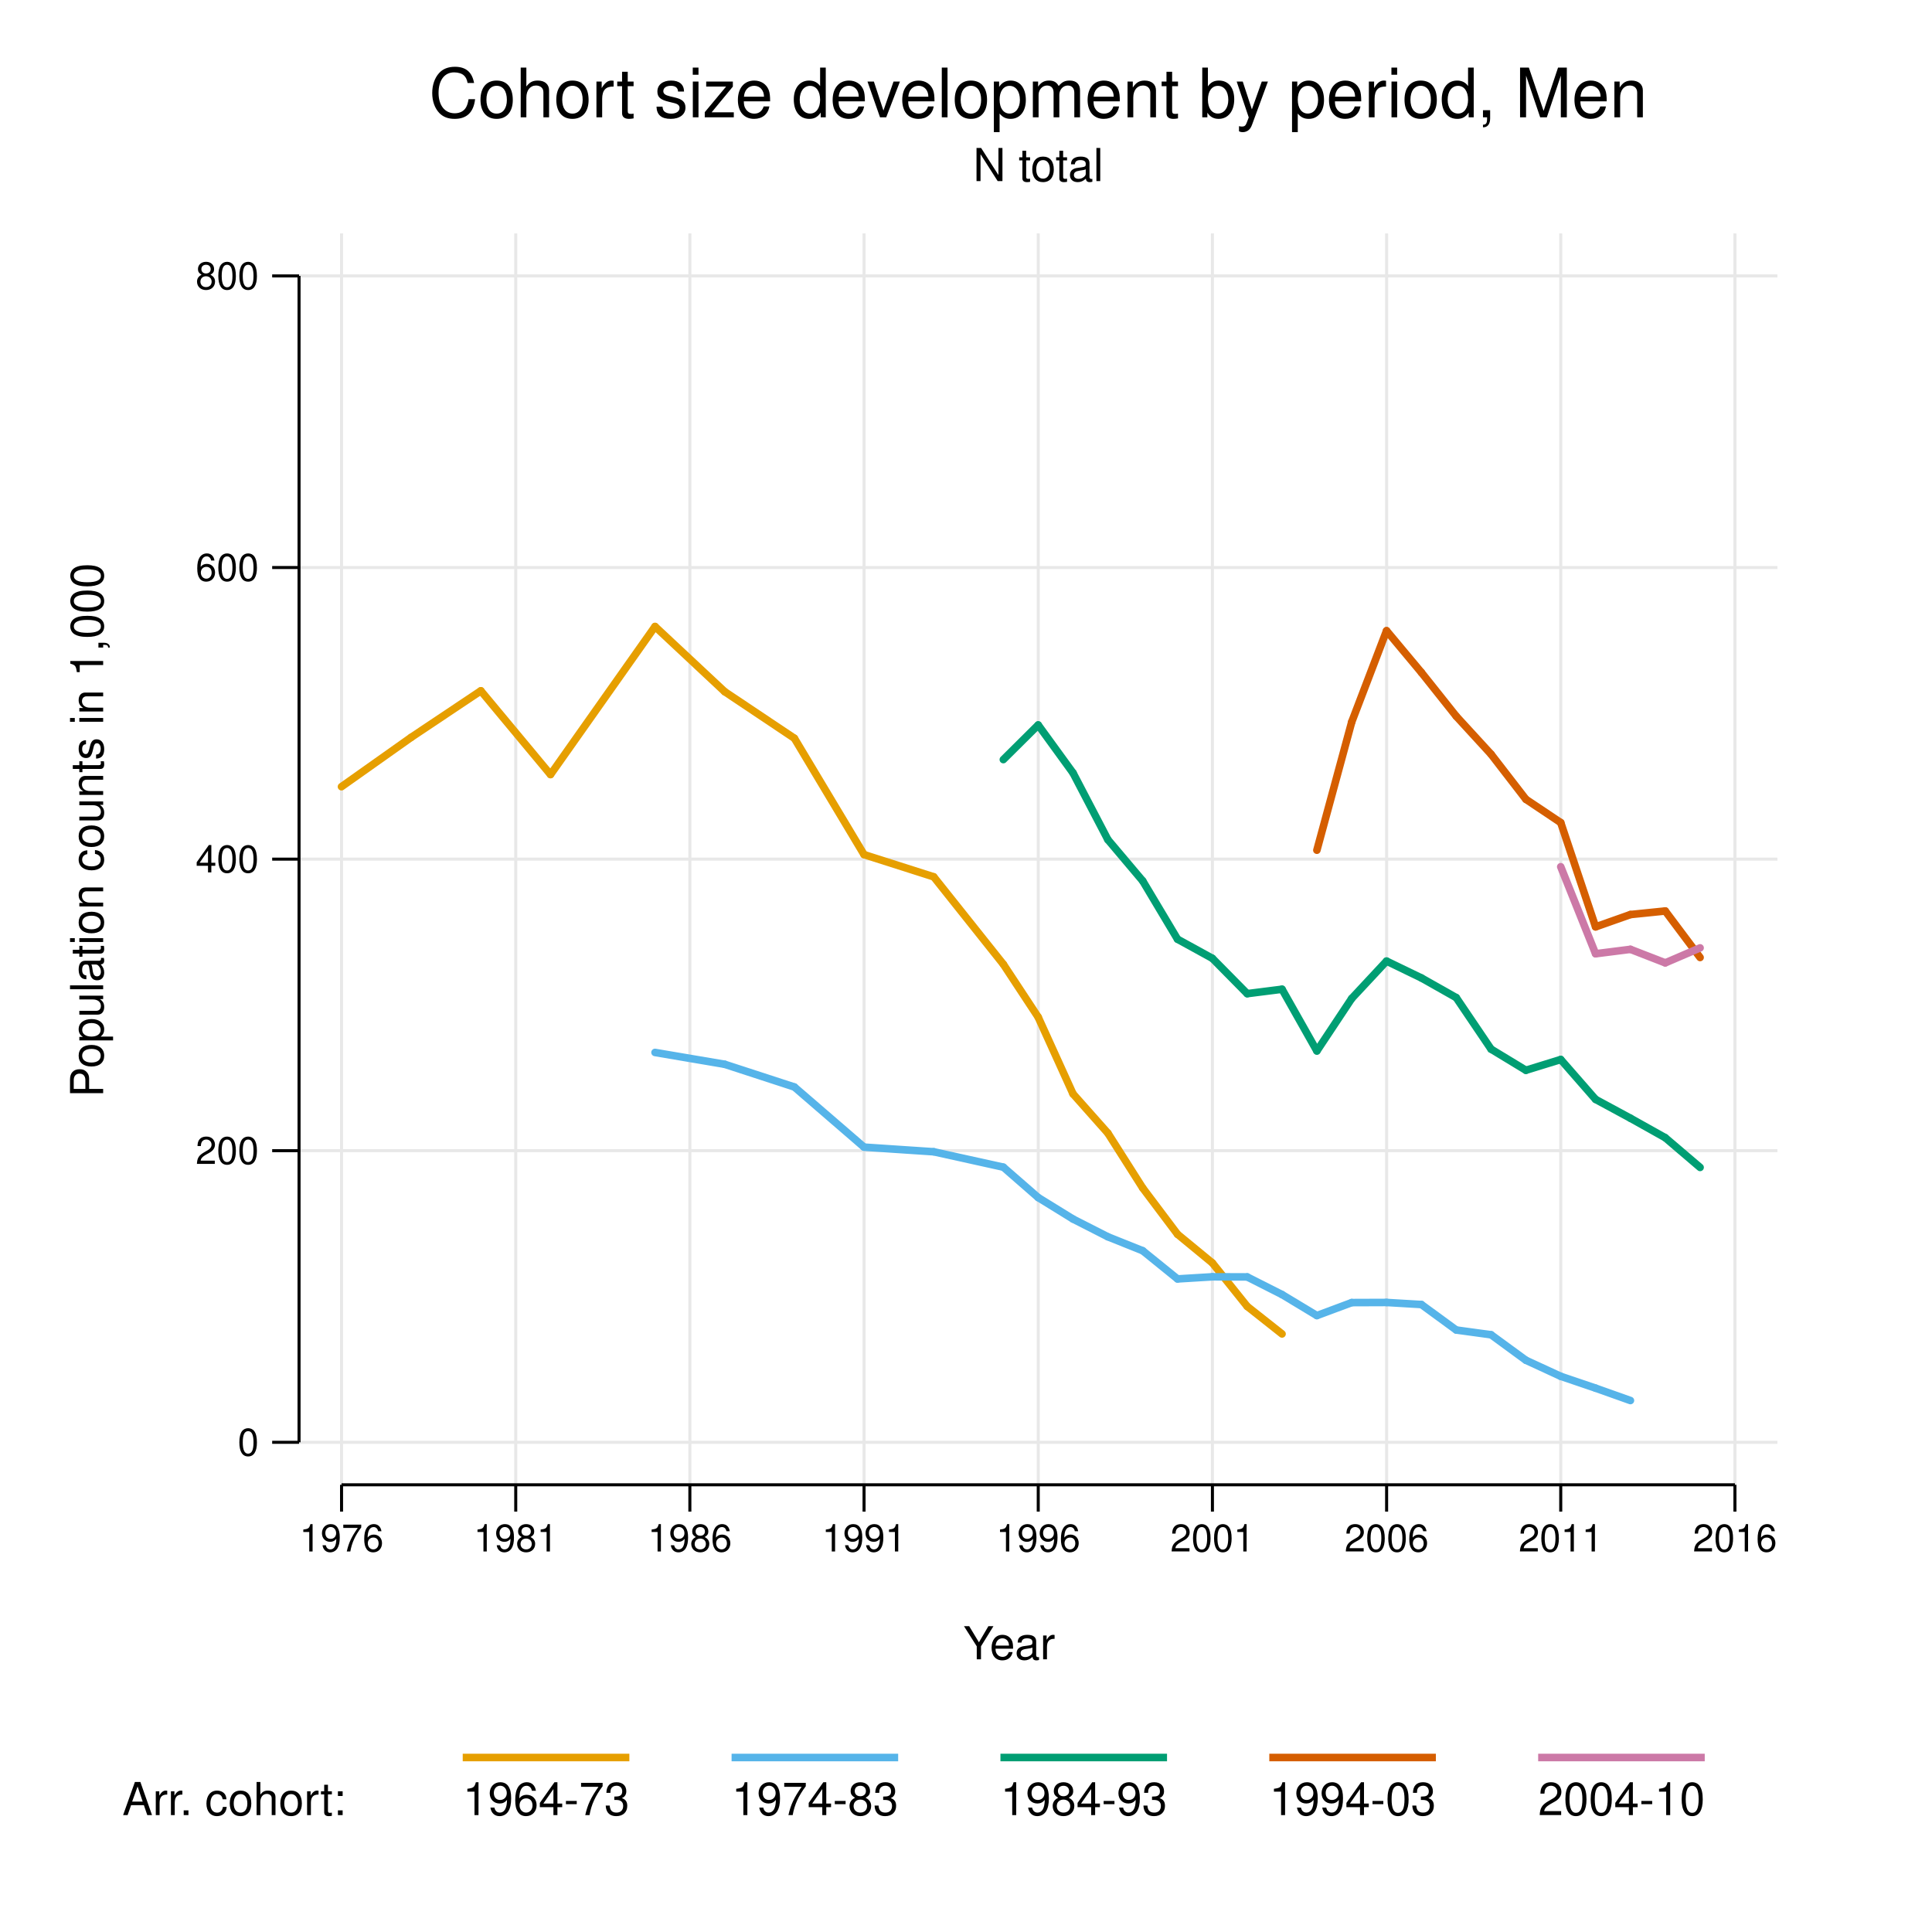
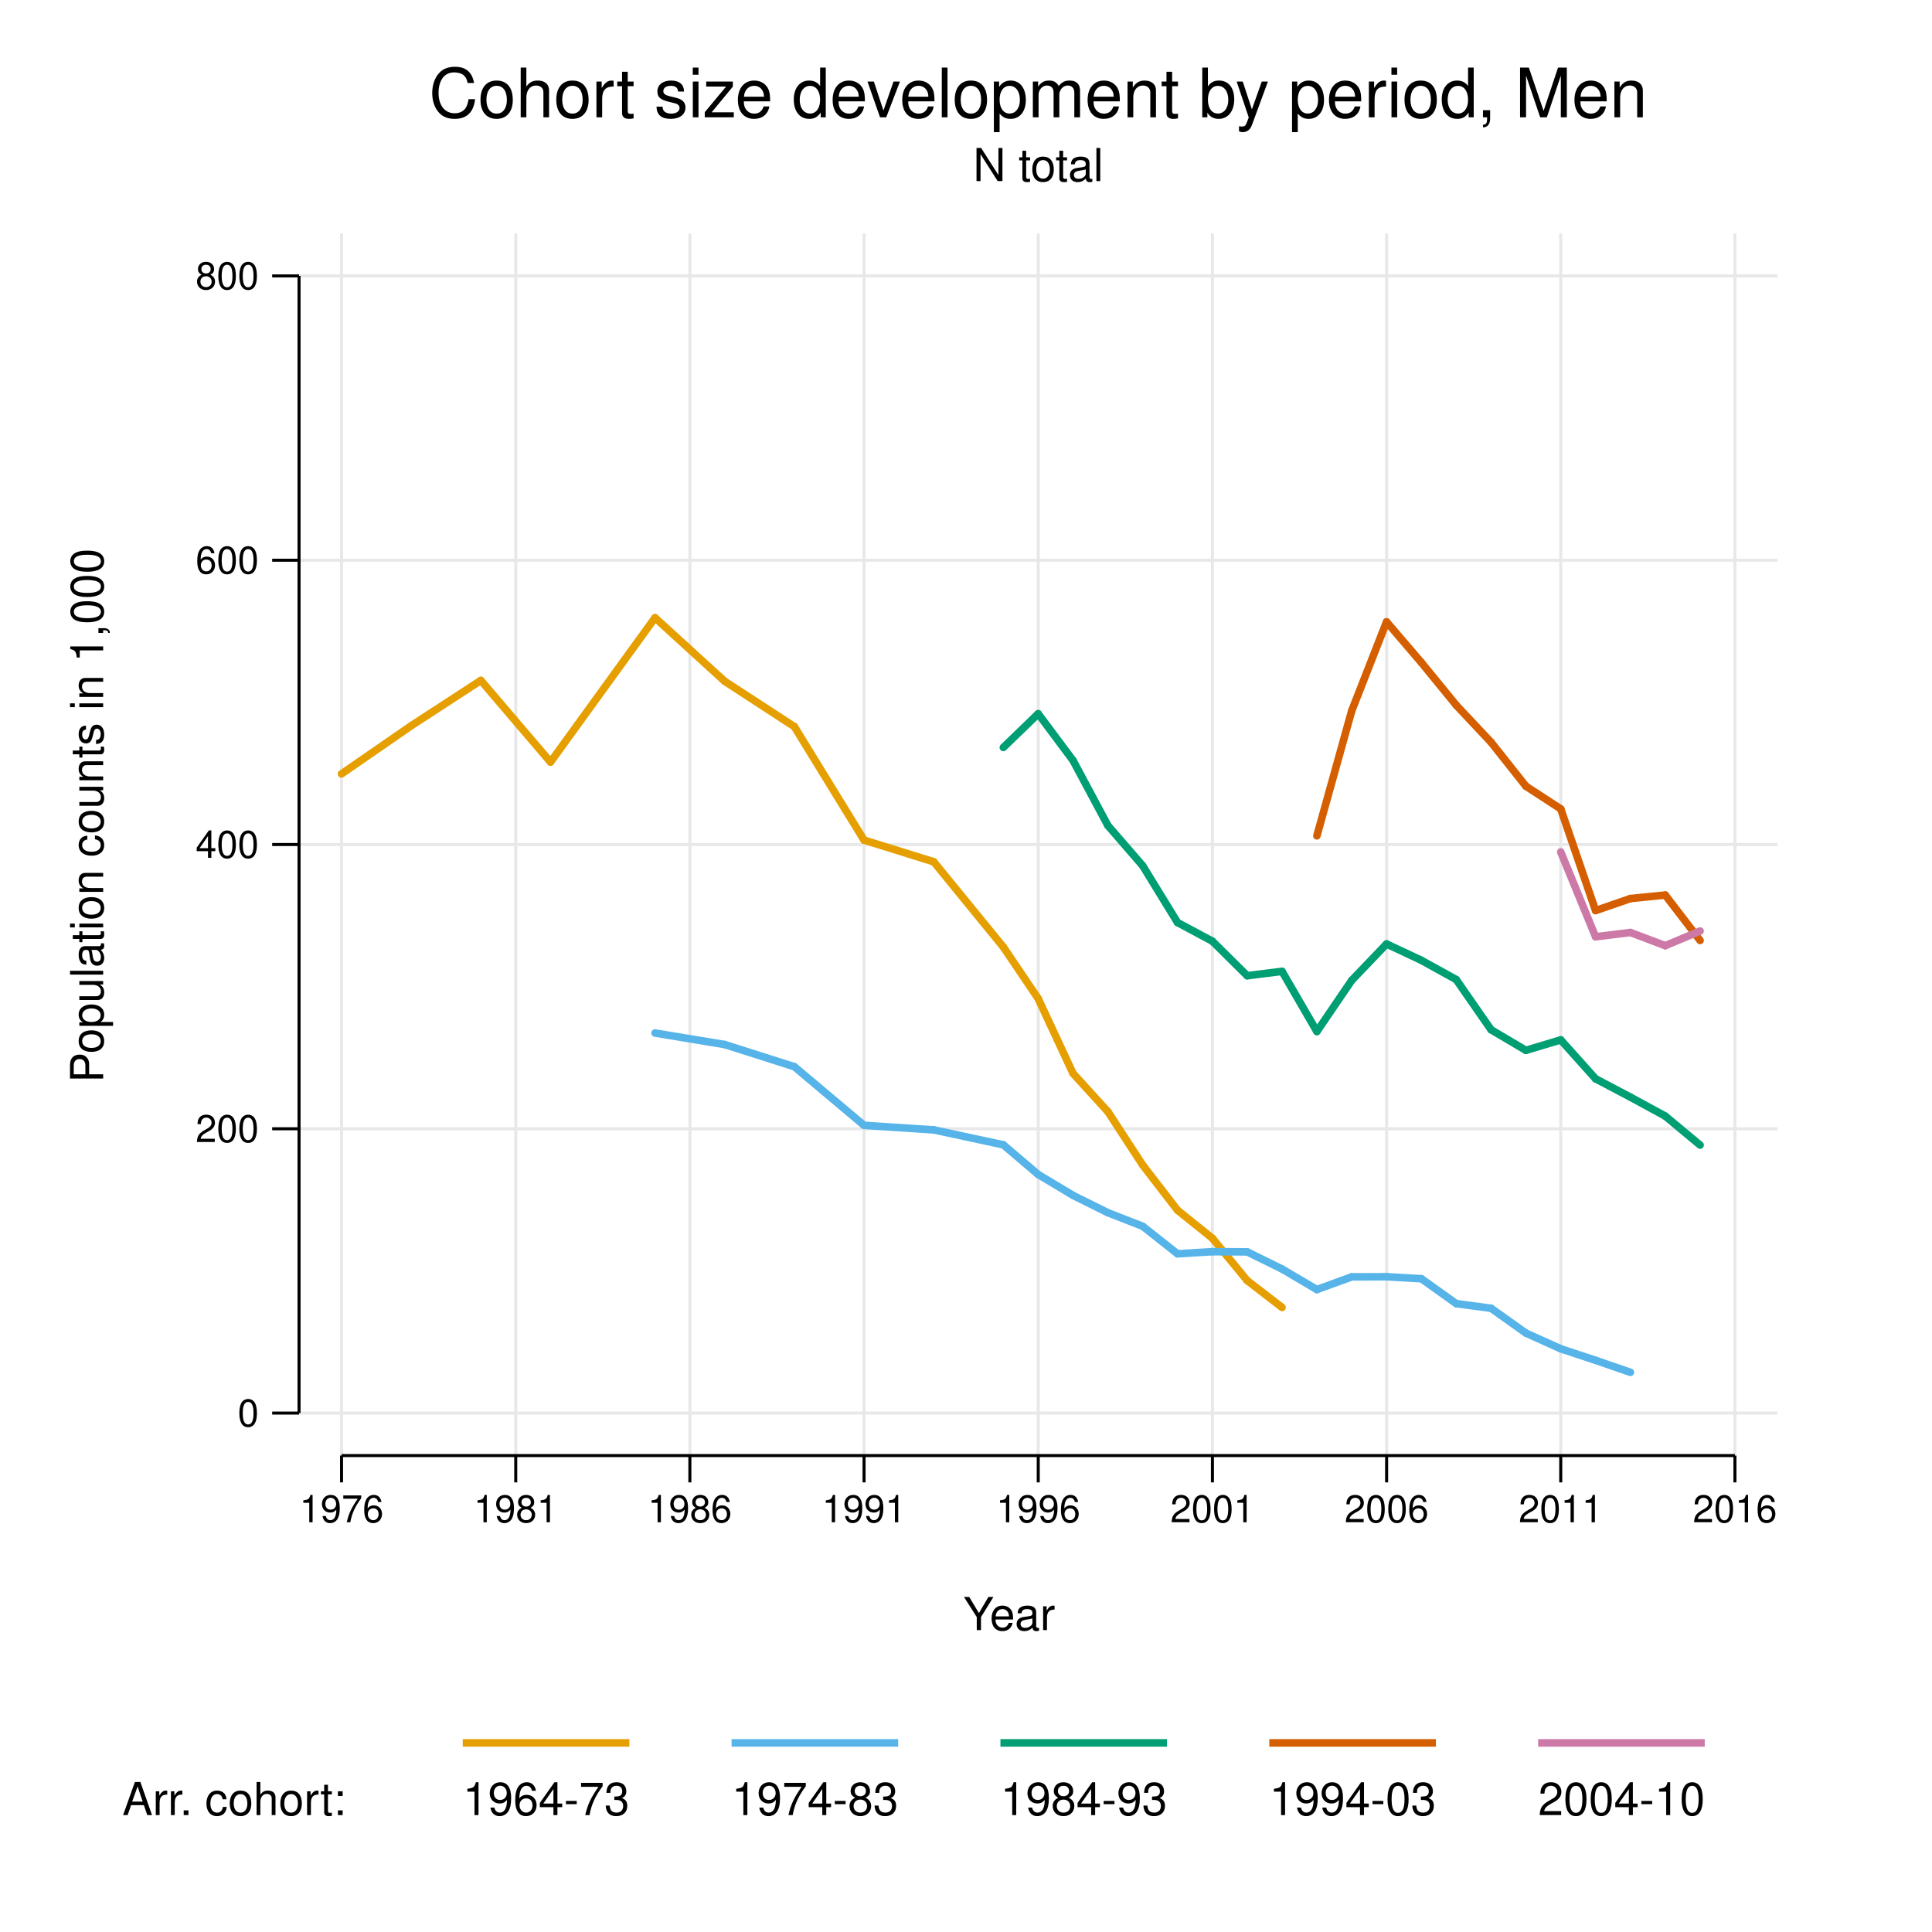
<svg xmlns="http://www.w3.org/2000/svg" version="1.1" width="3.54in" height="3.54in" viewBox="0 0 2551 2551">
  <rect x="0" y="0" width="2551" height="2551" style="fill:#FFFFFF;stroke:none" />
  <rect x="0.00" y="0.08" width="2551.00" height="2550.92" style="fill:#FFFFFF" />
  <rect x="2.55" y="2.63" width="2545.90" height="2545.82" style="fill:none;stroke:#FFFFFF;stroke-width:5.10" />
-   <line x1="394.86" y1="1904.40" x2="2346.91" y2="1904.40" style="stroke:#E8E8E8;stroke-width:4.00" />
-   <line x1="394.86" y1="1519.36" x2="2346.91" y2="1519.36" style="stroke:#E8E8E8;stroke-width:4.00" />
-   <line x1="394.86" y1="1134.40" x2="2346.91" y2="1134.40" style="stroke:#E8E8E8;stroke-width:4.00" />
-   <line x1="394.86" y1="749.36" x2="2346.91" y2="749.36" style="stroke:#E8E8E8;stroke-width:4.00" />
+   <line x1="394.86" y1="1865.82" x2="2346.91" y2="1865.82" style="stroke:#E8E8E8;stroke-width:4.00" />
+   <line x1="394.86" y1="1490.42" x2="2346.91" y2="1490.42" style="stroke:#E8E8E8;stroke-width:4.00" />
+   <line x1="394.86" y1="1115.11" x2="2346.91" y2="1115.11" style="stroke:#E8E8E8;stroke-width:4.00" />
+   <line x1="394.86" y1="739.71" x2="2346.91" y2="739.71" style="stroke:#E8E8E8;stroke-width:4.00" />
  <line x1="394.86" y1="364.31" x2="2346.91" y2="364.31" style="stroke:#E8E8E8;stroke-width:4.00" />
-   <line x1="450.98" y1="1960.52" x2="450.98" y2="308.19" style="stroke:#E8E8E8;stroke-width:4.00" />
-   <line x1="680.98" y1="1960.52" x2="680.98" y2="308.19" style="stroke:#E8E8E8;stroke-width:4.00" />
-   <line x1="910.89" y1="1960.52" x2="910.89" y2="308.19" style="stroke:#E8E8E8;stroke-width:4.00" />
-   <line x1="1140.89" y1="1960.52" x2="1140.89" y2="308.19" style="stroke:#E8E8E8;stroke-width:4.00" />
-   <line x1="1370.89" y1="1960.52" x2="1370.89" y2="308.19" style="stroke:#E8E8E8;stroke-width:4.00" />
-   <line x1="1600.88" y1="1960.52" x2="1600.88" y2="308.19" style="stroke:#E8E8E8;stroke-width:4.00" />
-   <line x1="1830.88" y1="1960.52" x2="1830.88" y2="308.19" style="stroke:#E8E8E8;stroke-width:4.00" />
-   <line x1="2060.79" y1="1960.52" x2="2060.79" y2="308.19" style="stroke:#E8E8E8;stroke-width:4.00" />
-   <line x1="2290.79" y1="1960.52" x2="2290.79" y2="308.19" style="stroke:#E8E8E8;stroke-width:4.00" />
-   <line x1="450.90" y1="1038.74" x2="542.90" y2="973.61" stroke-linecap="round" style="stroke:#E69F00;stroke-width:10.00" />
-   <line x1="542.90" y1="973.61" x2="634.90" y2="912.14" stroke-linecap="round" style="stroke:#E69F00;stroke-width:10.00" />
-   <line x1="634.90" y1="912.14" x2="726.90" y2="1022.71" stroke-linecap="round" style="stroke:#E69F00;stroke-width:10.00" />
-   <line x1="726.90" y1="1022.71" x2="864.90" y2="827.24" stroke-linecap="round" style="stroke:#E69F00;stroke-width:10.00" />
-   <line x1="864.90" y1="827.24" x2="956.89" y2="913.26" stroke-linecap="round" style="stroke:#E69F00;stroke-width:10.00" />
-   <line x1="956.89" y1="913.26" x2="1048.89" y2="974.80" stroke-linecap="round" style="stroke:#E69F00;stroke-width:10.00" />
-   <line x1="1048.89" y1="974.80" x2="1140.89" y2="1128.42" stroke-linecap="round" style="stroke:#E69F00;stroke-width:10.00" />
-   <line x1="1140.89" y1="1128.42" x2="1232.89" y2="1157.76" stroke-linecap="round" style="stroke:#E69F00;stroke-width:10.00" />
-   <line x1="1232.89" y1="1157.76" x2="1324.81" y2="1273.19" stroke-linecap="round" style="stroke:#E69F00;stroke-width:10.00" />
-   <line x1="1324.81" y1="1273.19" x2="1370.81" y2="1343.02" stroke-linecap="round" style="stroke:#E69F00;stroke-width:10.00" />
-   <line x1="1370.81" y1="1343.02" x2="1416.81" y2="1444.34" stroke-linecap="round" style="stroke:#E69F00;stroke-width:10.00" />
-   <line x1="1416.81" y1="1444.34" x2="1462.81" y2="1496.16" stroke-linecap="round" style="stroke:#E69F00;stroke-width:10.00" />
-   <line x1="1462.81" y1="1496.16" x2="1508.80" y2="1568.55" stroke-linecap="round" style="stroke:#E69F00;stroke-width:10.00" />
-   <line x1="1508.80" y1="1568.55" x2="1554.80" y2="1629.69" stroke-linecap="round" style="stroke:#E69F00;stroke-width:10.00" />
-   <line x1="1554.80" y1="1629.69" x2="1600.80" y2="1667.56" stroke-linecap="round" style="stroke:#E69F00;stroke-width:10.00" />
-   <line x1="1600.80" y1="1667.56" x2="1646.80" y2="1724.95" stroke-linecap="round" style="stroke:#E69F00;stroke-width:10.00" />
-   <line x1="1646.80" y1="1724.95" x2="1692.80" y2="1761.31" stroke-linecap="round" style="stroke:#E69F00;stroke-width:10.00" />
-   <line x1="864.90" y1="1389.66" x2="956.89" y2="1405.28" stroke-linecap="round" style="stroke:#56B4E9;stroke-width:10.00" />
-   <line x1="956.89" y1="1405.28" x2="1048.89" y2="1435.26" stroke-linecap="round" style="stroke:#56B4E9;stroke-width:10.00" />
-   <line x1="1048.89" y1="1435.26" x2="1140.89" y2="1514.66" stroke-linecap="round" style="stroke:#56B4E9;stroke-width:10.00" />
-   <line x1="1140.89" y1="1514.66" x2="1232.89" y2="1520.79" stroke-linecap="round" style="stroke:#56B4E9;stroke-width:10.00" />
-   <line x1="1232.89" y1="1520.79" x2="1324.81" y2="1541.12" stroke-linecap="round" style="stroke:#56B4E9;stroke-width:10.00" />
-   <line x1="1324.81" y1="1541.12" x2="1370.81" y2="1581.22" stroke-linecap="round" style="stroke:#56B4E9;stroke-width:10.00" />
-   <line x1="1370.81" y1="1581.22" x2="1416.81" y2="1609.60" stroke-linecap="round" style="stroke:#56B4E9;stroke-width:10.00" />
-   <line x1="1416.81" y1="1609.60" x2="1462.81" y2="1633.04" stroke-linecap="round" style="stroke:#56B4E9;stroke-width:10.00" />
-   <line x1="1462.81" y1="1633.04" x2="1508.80" y2="1651.45" stroke-linecap="round" style="stroke:#56B4E9;stroke-width:10.00" />
-   <line x1="1508.80" y1="1651.45" x2="1554.80" y2="1688.68" stroke-linecap="round" style="stroke:#56B4E9;stroke-width:10.00" />
-   <line x1="1554.80" y1="1688.68" x2="1600.80" y2="1685.89" stroke-linecap="round" style="stroke:#56B4E9;stroke-width:10.00" />
-   <line x1="1600.80" y1="1685.89" x2="1646.80" y2="1686.05" stroke-linecap="round" style="stroke:#56B4E9;stroke-width:10.00" />
-   <line x1="1646.80" y1="1686.05" x2="1692.80" y2="1709.33" stroke-linecap="round" style="stroke:#56B4E9;stroke-width:10.00" />
-   <line x1="1692.80" y1="1709.33" x2="1738.80" y2="1737.07" stroke-linecap="round" style="stroke:#56B4E9;stroke-width:10.00" />
-   <line x1="1738.80" y1="1737.07" x2="1784.80" y2="1719.93" stroke-linecap="round" style="stroke:#56B4E9;stroke-width:10.00" />
-   <line x1="1784.80" y1="1719.93" x2="1830.80" y2="1719.77" stroke-linecap="round" style="stroke:#56B4E9;stroke-width:10.00" />
-   <line x1="1830.80" y1="1719.77" x2="1876.80" y2="1722.48" stroke-linecap="round" style="stroke:#56B4E9;stroke-width:10.00" />
-   <line x1="1876.80" y1="1722.48" x2="1922.80" y2="1756.12" stroke-linecap="round" style="stroke:#56B4E9;stroke-width:10.00" />
-   <line x1="1922.80" y1="1756.12" x2="1968.80" y2="1762.42" stroke-linecap="round" style="stroke:#56B4E9;stroke-width:10.00" />
-   <line x1="1968.80" y1="1762.42" x2="2014.79" y2="1796.06" stroke-linecap="round" style="stroke:#56B4E9;stroke-width:10.00" />
-   <line x1="2014.79" y1="1796.06" x2="2060.79" y2="1817.27" stroke-linecap="round" style="stroke:#56B4E9;stroke-width:10.00" />
-   <line x1="2060.79" y1="1817.27" x2="2106.79" y2="1832.89" stroke-linecap="round" style="stroke:#56B4E9;stroke-width:10.00" />
-   <line x1="2106.79" y1="1832.89" x2="2152.79" y2="1849.24" stroke-linecap="round" style="stroke:#56B4E9;stroke-width:10.00" />
-   <line x1="1324.81" y1="1002.94" x2="1370.81" y2="957.26" stroke-linecap="round" style="stroke:#009E73;stroke-width:10.00" />
-   <line x1="1370.81" y1="957.26" x2="1416.81" y2="1020.56" stroke-linecap="round" style="stroke:#009E73;stroke-width:10.00" />
-   <line x1="1416.81" y1="1020.56" x2="1462.81" y2="1108.65" stroke-linecap="round" style="stroke:#009E73;stroke-width:10.00" />
-   <line x1="1462.81" y1="1108.65" x2="1508.80" y2="1163.10" stroke-linecap="round" style="stroke:#009E73;stroke-width:10.00" />
-   <line x1="1508.80" y1="1163.10" x2="1554.80" y2="1240.10" stroke-linecap="round" style="stroke:#009E73;stroke-width:10.00" />
-   <line x1="1554.80" y1="1240.10" x2="1600.80" y2="1265.38" stroke-linecap="round" style="stroke:#009E73;stroke-width:10.00" />
-   <line x1="1600.80" y1="1265.38" x2="1646.80" y2="1312.01" stroke-linecap="round" style="stroke:#009E73;stroke-width:10.00" />
-   <line x1="1646.80" y1="1312.01" x2="1692.80" y2="1306.19" stroke-linecap="round" style="stroke:#009E73;stroke-width:10.00" />
-   <line x1="1692.80" y1="1306.19" x2="1738.80" y2="1387.66" stroke-linecap="round" style="stroke:#009E73;stroke-width:10.00" />
-   <line x1="1738.80" y1="1387.66" x2="1784.80" y2="1318.39" stroke-linecap="round" style="stroke:#009E73;stroke-width:10.00" />
-   <line x1="1784.80" y1="1318.39" x2="1830.80" y2="1269.04" stroke-linecap="round" style="stroke:#009E73;stroke-width:10.00" />
-   <line x1="1830.80" y1="1269.04" x2="1876.80" y2="1291.28" stroke-linecap="round" style="stroke:#009E73;stroke-width:10.00" />
-   <line x1="1876.80" y1="1291.28" x2="1922.80" y2="1317.27" stroke-linecap="round" style="stroke:#009E73;stroke-width:10.00" />
-   <line x1="1922.80" y1="1317.27" x2="1968.80" y2="1385.27" stroke-linecap="round" style="stroke:#009E73;stroke-width:10.00" />
-   <line x1="1968.80" y1="1385.27" x2="2014.79" y2="1413.17" stroke-linecap="round" style="stroke:#009E73;stroke-width:10.00" />
-   <line x1="2014.79" y1="1413.17" x2="2060.79" y2="1398.98" stroke-linecap="round" style="stroke:#009E73;stroke-width:10.00" />
-   <line x1="2060.79" y1="1398.98" x2="2106.79" y2="1451.60" stroke-linecap="round" style="stroke:#009E73;stroke-width:10.00" />
-   <line x1="2106.79" y1="1451.60" x2="2152.79" y2="1476.47" stroke-linecap="round" style="stroke:#009E73;stroke-width:10.00" />
-   <line x1="2152.79" y1="1476.47" x2="2198.79" y2="1502.22" stroke-linecap="round" style="stroke:#009E73;stroke-width:10.00" />
-   <line x1="2198.79" y1="1502.22" x2="2244.79" y2="1541.44" stroke-linecap="round" style="stroke:#009E73;stroke-width:10.00" />
-   <line x1="1738.80" y1="1122.60" x2="1784.80" y2="953.28" stroke-linecap="round" style="stroke:#D55E00;stroke-width:10.00" />
-   <line x1="1784.80" y1="953.28" x2="1830.80" y2="832.82" stroke-linecap="round" style="stroke:#D55E00;stroke-width:10.00" />
-   <line x1="1830.80" y1="832.82" x2="1876.80" y2="887.91" stroke-linecap="round" style="stroke:#D55E00;stroke-width:10.00" />
-   <line x1="1876.80" y1="887.91" x2="1922.80" y2="945.70" stroke-linecap="round" style="stroke:#D55E00;stroke-width:10.00" />
-   <line x1="1922.80" y1="945.70" x2="1968.80" y2="995.85" stroke-linecap="round" style="stroke:#D55E00;stroke-width:10.00" />
-   <line x1="1968.80" y1="995.85" x2="2014.79" y2="1055.40" stroke-linecap="round" style="stroke:#D55E00;stroke-width:10.00" />
-   <line x1="2014.79" y1="1055.40" x2="2060.79" y2="1086.17" stroke-linecap="round" style="stroke:#D55E00;stroke-width:10.00" />
-   <line x1="2060.79" y1="1086.17" x2="2106.79" y2="1223.84" stroke-linecap="round" style="stroke:#D55E00;stroke-width:10.00" />
-   <line x1="2106.79" y1="1223.84" x2="2152.79" y2="1207.58" stroke-linecap="round" style="stroke:#D55E00;stroke-width:10.00" />
-   <line x1="2152.79" y1="1207.58" x2="2198.79" y2="1202.88" stroke-linecap="round" style="stroke:#D55E00;stroke-width:10.00" />
-   <line x1="2198.79" y1="1202.88" x2="2244.79" y2="1264.26" stroke-linecap="round" style="stroke:#D55E00;stroke-width:10.00" />
-   <line x1="2060.79" y1="1144.44" x2="2106.79" y2="1259.32" stroke-linecap="round" style="stroke:#CC79A7;stroke-width:10.00" />
-   <line x1="2106.79" y1="1259.32" x2="2152.79" y2="1253.50" stroke-linecap="round" style="stroke:#CC79A7;stroke-width:10.00" />
-   <line x1="2152.79" y1="1253.50" x2="2198.79" y2="1271.35" stroke-linecap="round" style="stroke:#CC79A7;stroke-width:10.00" />
-   <line x1="2198.79" y1="1271.35" x2="2244.79" y2="1251.58" stroke-linecap="round" style="stroke:#CC79A7;stroke-width:10.00" />
-   <line x1="394.86" y1="1904.40" x2="359.38" y2="1904.40" style="stroke:#000000;stroke-width:4.00" />
-   <text x="341.69" y="1921.92" style="font-family:'Helvetica';font-size:49.99px;fill:#000000" text-anchor="end">0</text>
-   <line x1="394.86" y1="1519.36" x2="359.38" y2="1519.36" style="stroke:#000000;stroke-width:4.00" />
-   <text x="341.69" y="1536.87" style="font-family:'Helvetica';font-size:49.99px;fill:#000000" text-anchor="end">200</text>
-   <line x1="394.86" y1="1134.40" x2="359.38" y2="1134.40" style="stroke:#000000;stroke-width:4.00" />
-   <text x="341.69" y="1151.91" style="font-family:'Helvetica';font-size:49.99px;fill:#000000" text-anchor="end">400</text>
-   <line x1="394.86" y1="749.36" x2="359.38" y2="749.36" style="stroke:#000000;stroke-width:4.00" />
-   <text x="341.69" y="766.87" style="font-family:'Helvetica';font-size:49.99px;fill:#000000" text-anchor="end">600</text>
+   <line x1="450.98" y1="1921.94" x2="450.98" y2="308.19" style="stroke:#E8E8E8;stroke-width:4.00" />
+   <line x1="680.98" y1="1921.94" x2="680.98" y2="308.19" style="stroke:#E8E8E8;stroke-width:4.00" />
+   <line x1="910.89" y1="1921.94" x2="910.89" y2="308.19" style="stroke:#E8E8E8;stroke-width:4.00" />
+   <line x1="1140.89" y1="1921.94" x2="1140.89" y2="308.19" style="stroke:#E8E8E8;stroke-width:4.00" />
+   <line x1="1370.89" y1="1921.94" x2="1370.89" y2="308.19" style="stroke:#E8E8E8;stroke-width:4.00" />
+   <line x1="1600.88" y1="1921.94" x2="1600.88" y2="308.19" style="stroke:#E8E8E8;stroke-width:4.00" />
+   <line x1="1830.88" y1="1921.94" x2="1830.88" y2="308.19" style="stroke:#E8E8E8;stroke-width:4.00" />
+   <line x1="2060.79" y1="1921.94" x2="2060.79" y2="308.19" style="stroke:#E8E8E8;stroke-width:4.00" />
+   <line x1="2290.79" y1="1921.94" x2="2290.79" y2="308.19" style="stroke:#E8E8E8;stroke-width:4.00" />
+   <line x1="450.90" y1="1021.83" x2="542.90" y2="958.30" stroke-linecap="round" style="stroke:#E69F00;stroke-width:10.00" />
+   <line x1="542.90" y1="958.30" x2="634.90" y2="898.43" stroke-linecap="round" style="stroke:#E69F00;stroke-width:10.00" />
+   <line x1="634.90" y1="898.43" x2="726.90" y2="1006.21" stroke-linecap="round" style="stroke:#E69F00;stroke-width:10.00" />
+   <line x1="726.90" y1="1006.21" x2="864.90" y2="815.68" stroke-linecap="round" style="stroke:#E69F00;stroke-width:10.00" />
+   <line x1="864.90" y1="815.68" x2="956.89" y2="899.55" stroke-linecap="round" style="stroke:#E69F00;stroke-width:10.00" />
+   <line x1="956.89" y1="899.55" x2="1048.89" y2="959.49" stroke-linecap="round" style="stroke:#E69F00;stroke-width:10.00" />
+   <line x1="1048.89" y1="959.49" x2="1140.89" y2="1109.29" stroke-linecap="round" style="stroke:#E69F00;stroke-width:10.00" />
+   <line x1="1140.89" y1="1109.29" x2="1232.89" y2="1137.91" stroke-linecap="round" style="stroke:#E69F00;stroke-width:10.00" />
+   <line x1="1232.89" y1="1137.91" x2="1324.81" y2="1250.47" stroke-linecap="round" style="stroke:#E69F00;stroke-width:10.00" />
+   <line x1="1324.81" y1="1250.47" x2="1370.81" y2="1318.55" stroke-linecap="round" style="stroke:#E69F00;stroke-width:10.00" />
+   <line x1="1370.81" y1="1318.55" x2="1416.81" y2="1417.32" stroke-linecap="round" style="stroke:#E69F00;stroke-width:10.00" />
+   <line x1="1416.81" y1="1417.32" x2="1462.81" y2="1467.78" stroke-linecap="round" style="stroke:#E69F00;stroke-width:10.00" />
+   <line x1="1462.81" y1="1467.78" x2="1508.80" y2="1538.33" stroke-linecap="round" style="stroke:#E69F00;stroke-width:10.00" />
+   <line x1="1508.80" y1="1538.33" x2="1554.80" y2="1597.96" stroke-linecap="round" style="stroke:#E69F00;stroke-width:10.00" />
+   <line x1="1554.80" y1="1597.96" x2="1600.80" y2="1634.95" stroke-linecap="round" style="stroke:#E69F00;stroke-width:10.00" />
+   <line x1="1600.80" y1="1634.95" x2="1646.80" y2="1690.83" stroke-linecap="round" style="stroke:#E69F00;stroke-width:10.00" />
+   <line x1="1646.80" y1="1690.83" x2="1692.80" y2="1726.31" stroke-linecap="round" style="stroke:#E69F00;stroke-width:10.00" />
+   <line x1="864.90" y1="1363.99" x2="956.89" y2="1379.21" stroke-linecap="round" style="stroke:#56B4E9;stroke-width:10.00" />
+   <line x1="956.89" y1="1379.21" x2="1048.89" y2="1408.47" stroke-linecap="round" style="stroke:#56B4E9;stroke-width:10.00" />
+   <line x1="1048.89" y1="1408.47" x2="1140.89" y2="1485.88" stroke-linecap="round" style="stroke:#56B4E9;stroke-width:10.00" />
+   <line x1="1140.89" y1="1485.88" x2="1232.89" y2="1491.86" stroke-linecap="round" style="stroke:#56B4E9;stroke-width:10.00" />
+   <line x1="1232.89" y1="1491.86" x2="1324.81" y2="1511.63" stroke-linecap="round" style="stroke:#56B4E9;stroke-width:10.00" />
+   <line x1="1324.81" y1="1511.63" x2="1370.81" y2="1550.77" stroke-linecap="round" style="stroke:#56B4E9;stroke-width:10.00" />
+   <line x1="1370.81" y1="1550.77" x2="1416.81" y2="1578.35" stroke-linecap="round" style="stroke:#56B4E9;stroke-width:10.00" />
+   <line x1="1416.81" y1="1578.35" x2="1462.81" y2="1601.23" stroke-linecap="round" style="stroke:#56B4E9;stroke-width:10.00" />
+   <line x1="1462.81" y1="1601.23" x2="1508.80" y2="1619.17" stroke-linecap="round" style="stroke:#56B4E9;stroke-width:10.00" />
+   <line x1="1508.80" y1="1619.17" x2="1554.80" y2="1655.52" stroke-linecap="round" style="stroke:#56B4E9;stroke-width:10.00" />
+   <line x1="1554.80" y1="1655.52" x2="1600.80" y2="1652.73" stroke-linecap="round" style="stroke:#56B4E9;stroke-width:10.00" />
+   <line x1="1600.80" y1="1652.73" x2="1646.80" y2="1652.97" stroke-linecap="round" style="stroke:#56B4E9;stroke-width:10.00" />
+   <line x1="1646.80" y1="1652.97" x2="1692.80" y2="1675.61" stroke-linecap="round" style="stroke:#56B4E9;stroke-width:10.00" />
+   <line x1="1692.80" y1="1675.61" x2="1738.80" y2="1702.71" stroke-linecap="round" style="stroke:#56B4E9;stroke-width:10.00" />
+   <line x1="1738.80" y1="1702.71" x2="1784.80" y2="1685.97" stroke-linecap="round" style="stroke:#56B4E9;stroke-width:10.00" />
+   <line x1="1784.80" y1="1685.97" x2="1830.80" y2="1685.81" stroke-linecap="round" style="stroke:#56B4E9;stroke-width:10.00" />
+   <line x1="1830.80" y1="1685.81" x2="1876.80" y2="1688.44" stroke-linecap="round" style="stroke:#56B4E9;stroke-width:10.00" />
+   <line x1="1876.80" y1="1688.44" x2="1922.80" y2="1721.29" stroke-linecap="round" style="stroke:#56B4E9;stroke-width:10.00" />
+   <line x1="1922.80" y1="1721.29" x2="1968.80" y2="1727.43" stroke-linecap="round" style="stroke:#56B4E9;stroke-width:10.00" />
+   <line x1="1968.80" y1="1727.43" x2="2014.79" y2="1760.19" stroke-linecap="round" style="stroke:#56B4E9;stroke-width:10.00" />
+   <line x1="2014.79" y1="1760.19" x2="2060.79" y2="1780.92" stroke-linecap="round" style="stroke:#56B4E9;stroke-width:10.00" />
+   <line x1="2060.79" y1="1780.92" x2="2106.79" y2="1796.14" stroke-linecap="round" style="stroke:#56B4E9;stroke-width:10.00" />
+   <line x1="2106.79" y1="1796.14" x2="2152.79" y2="1812.01" stroke-linecap="round" style="stroke:#56B4E9;stroke-width:10.00" />
+   <line x1="1324.81" y1="986.92" x2="1370.81" y2="942.44" stroke-linecap="round" style="stroke:#009E73;stroke-width:10.00" />
+   <line x1="1370.81" y1="942.44" x2="1416.81" y2="1004.06" stroke-linecap="round" style="stroke:#009E73;stroke-width:10.00" />
+   <line x1="1416.81" y1="1004.06" x2="1462.81" y2="1089.99" stroke-linecap="round" style="stroke:#009E73;stroke-width:10.00" />
+   <line x1="1462.81" y1="1089.99" x2="1508.80" y2="1143.09" stroke-linecap="round" style="stroke:#009E73;stroke-width:10.00" />
+   <line x1="1508.80" y1="1143.09" x2="1554.80" y2="1218.10" stroke-linecap="round" style="stroke:#009E73;stroke-width:10.00" />
+   <line x1="1554.80" y1="1218.10" x2="1600.80" y2="1242.74" stroke-linecap="round" style="stroke:#009E73;stroke-width:10.00" />
+   <line x1="1600.80" y1="1242.74" x2="1646.80" y2="1288.33" stroke-linecap="round" style="stroke:#009E73;stroke-width:10.00" />
+   <line x1="1646.80" y1="1288.33" x2="1692.80" y2="1282.59" stroke-linecap="round" style="stroke:#009E73;stroke-width:10.00" />
+   <line x1="1692.80" y1="1282.59" x2="1738.80" y2="1361.99" stroke-linecap="round" style="stroke:#009E73;stroke-width:10.00" />
+   <line x1="1738.80" y1="1361.99" x2="1784.80" y2="1294.47" stroke-linecap="round" style="stroke:#009E73;stroke-width:10.00" />
+   <line x1="1784.80" y1="1294.47" x2="1830.80" y2="1246.40" stroke-linecap="round" style="stroke:#009E73;stroke-width:10.00" />
+   <line x1="1830.80" y1="1246.40" x2="1876.80" y2="1268.01" stroke-linecap="round" style="stroke:#009E73;stroke-width:10.00" />
+   <line x1="1876.80" y1="1268.01" x2="1922.80" y2="1293.44" stroke-linecap="round" style="stroke:#009E73;stroke-width:10.00" />
+   <line x1="1922.80" y1="1293.44" x2="1968.80" y2="1359.68" stroke-linecap="round" style="stroke:#009E73;stroke-width:10.00" />
+   <line x1="1968.80" y1="1359.68" x2="2014.79" y2="1386.87" stroke-linecap="round" style="stroke:#009E73;stroke-width:10.00" />
+   <line x1="2014.79" y1="1386.87" x2="2060.79" y2="1373.08" stroke-linecap="round" style="stroke:#009E73;stroke-width:10.00" />
+   <line x1="2060.79" y1="1373.08" x2="2106.79" y2="1424.41" stroke-linecap="round" style="stroke:#009E73;stroke-width:10.00" />
+   <line x1="2106.79" y1="1424.41" x2="2152.79" y2="1448.65" stroke-linecap="round" style="stroke:#009E73;stroke-width:10.00" />
+   <line x1="2152.79" y1="1448.65" x2="2198.79" y2="1473.68" stroke-linecap="round" style="stroke:#009E73;stroke-width:10.00" />
+   <line x1="2198.79" y1="1473.68" x2="2244.79" y2="1511.95" stroke-linecap="round" style="stroke:#009E73;stroke-width:10.00" />
+   <line x1="1738.80" y1="1103.63" x2="1784.80" y2="938.53" stroke-linecap="round" style="stroke:#D55E00;stroke-width:10.00" />
+   <line x1="1784.80" y1="938.53" x2="1830.80" y2="821.10" stroke-linecap="round" style="stroke:#D55E00;stroke-width:10.00" />
+   <line x1="1830.80" y1="821.10" x2="1876.80" y2="874.83" stroke-linecap="round" style="stroke:#D55E00;stroke-width:10.00" />
+   <line x1="1876.80" y1="874.83" x2="1922.80" y2="931.12" stroke-linecap="round" style="stroke:#D55E00;stroke-width:10.00" />
+   <line x1="1922.80" y1="931.12" x2="1968.80" y2="980.06" stroke-linecap="round" style="stroke:#D55E00;stroke-width:10.00" />
+   <line x1="1968.80" y1="980.06" x2="2014.79" y2="1038.10" stroke-linecap="round" style="stroke:#D55E00;stroke-width:10.00" />
+   <line x1="2014.79" y1="1038.10" x2="2060.79" y2="1068.07" stroke-linecap="round" style="stroke:#D55E00;stroke-width:10.00" />
+   <line x1="2060.79" y1="1068.07" x2="2106.79" y2="1202.32" stroke-linecap="round" style="stroke:#D55E00;stroke-width:10.00" />
+   <line x1="2106.79" y1="1202.32" x2="2152.79" y2="1186.45" stroke-linecap="round" style="stroke:#D55E00;stroke-width:10.00" />
+   <line x1="2152.79" y1="1186.45" x2="2198.79" y2="1181.83" stroke-linecap="round" style="stroke:#D55E00;stroke-width:10.00" />
+   <line x1="2198.79" y1="1181.83" x2="2244.79" y2="1241.78" stroke-linecap="round" style="stroke:#D55E00;stroke-width:10.00" />
+   <line x1="2060.79" y1="1124.91" x2="2106.79" y2="1236.92" stroke-linecap="round" style="stroke:#CC79A7;stroke-width:10.00" />
+   <line x1="2106.79" y1="1236.92" x2="2152.79" y2="1231.26" stroke-linecap="round" style="stroke:#CC79A7;stroke-width:10.00" />
+   <line x1="2152.79" y1="1231.26" x2="2198.79" y2="1248.63" stroke-linecap="round" style="stroke:#CC79A7;stroke-width:10.00" />
+   <line x1="2198.79" y1="1248.63" x2="2244.79" y2="1229.34" stroke-linecap="round" style="stroke:#CC79A7;stroke-width:10.00" />
+   <line x1="394.86" y1="1865.82" x2="359.38" y2="1865.82" style="stroke:#000000;stroke-width:4.00" />
+   <text x="341.69" y="1883.33" style="font-family:'Helvetica';font-size:49.99px;fill:#000000" text-anchor="end">0</text>
+   <line x1="394.86" y1="1490.42" x2="359.38" y2="1490.42" style="stroke:#000000;stroke-width:4.00" />
+   <text x="341.69" y="1507.94" style="font-family:'Helvetica';font-size:49.99px;fill:#000000" text-anchor="end">200</text>
+   <line x1="394.86" y1="1115.11" x2="359.38" y2="1115.11" style="stroke:#000000;stroke-width:4.00" />
+   <text x="341.69" y="1132.62" style="font-family:'Helvetica';font-size:49.99px;fill:#000000" text-anchor="end">400</text>
+   <line x1="394.86" y1="739.71" x2="359.38" y2="739.71" style="stroke:#000000;stroke-width:4.00" />
+   <text x="341.69" y="757.22" style="font-family:'Helvetica';font-size:49.99px;fill:#000000" text-anchor="end">600</text>
  <line x1="394.86" y1="364.31" x2="359.38" y2="364.31" style="stroke:#000000;stroke-width:4.00" />
  <text x="341.69" y="381.83" style="font-family:'Helvetica';font-size:49.99px;fill:#000000" text-anchor="end">800</text>
-   <line x1="394.86" y1="1904.40" x2="394.86" y2="364.31" style="stroke:#000000;stroke-width:4.00" />
-   <text x="136.21" y="1096.13" style="font-family:'Helvetica';font-size:60.03px;fill:#000000" transform="rotate(-90 136.21,1096.13)" text-anchor="middle">Population counts in 1,000</text>
-   <line x1="450.98" y1="1960.52" x2="450.98" y2="1995.92" style="stroke:#000000;stroke-width:4.00" />
-   <text x="450.98" y="2048.56" style="font-family:'Helvetica';font-size:49.99px;fill:#000000" text-anchor="middle">1976</text>
-   <line x1="680.98" y1="1960.52" x2="680.98" y2="1995.92" style="stroke:#000000;stroke-width:4.00" />
-   <text x="680.98" y="2048.56" style="font-family:'Helvetica';font-size:49.99px;fill:#000000" text-anchor="middle">1981</text>
-   <line x1="910.89" y1="1960.52" x2="910.89" y2="1995.92" style="stroke:#000000;stroke-width:4.00" />
-   <text x="910.89" y="2048.56" style="font-family:'Helvetica';font-size:49.99px;fill:#000000" text-anchor="middle">1986</text>
-   <line x1="1140.89" y1="1960.52" x2="1140.89" y2="1995.92" style="stroke:#000000;stroke-width:4.00" />
-   <text x="1140.89" y="2048.56" style="font-family:'Helvetica';font-size:49.99px;fill:#000000" text-anchor="middle">1991</text>
-   <line x1="1370.89" y1="1960.52" x2="1370.89" y2="1995.92" style="stroke:#000000;stroke-width:4.00" />
-   <text x="1370.89" y="2048.56" style="font-family:'Helvetica';font-size:49.99px;fill:#000000" text-anchor="middle">1996</text>
-   <line x1="1600.88" y1="1960.52" x2="1600.88" y2="1995.92" style="stroke:#000000;stroke-width:4.00" />
-   <text x="1600.88" y="2048.56" style="font-family:'Helvetica';font-size:49.99px;fill:#000000" text-anchor="middle">2001</text>
-   <line x1="1830.88" y1="1960.52" x2="1830.88" y2="1995.92" style="stroke:#000000;stroke-width:4.00" />
-   <text x="1830.88" y="2048.56" style="font-family:'Helvetica';font-size:49.99px;fill:#000000" text-anchor="middle">2006</text>
-   <line x1="2060.79" y1="1960.52" x2="2060.79" y2="1995.92" style="stroke:#000000;stroke-width:4.00" />
-   <text x="2060.79" y="2048.56" style="font-family:'Helvetica';font-size:49.99px;fill:#000000" text-anchor="middle">2011</text>
-   <line x1="2290.79" y1="1960.52" x2="2290.79" y2="1995.92" style="stroke:#000000;stroke-width:4.00" />
-   <text x="2290.79" y="2048.56" style="font-family:'Helvetica';font-size:49.99px;fill:#000000" text-anchor="middle">2016</text>
-   <line x1="450.98" y1="1960.52" x2="2290.79" y2="1960.52" style="stroke:#000000;stroke-width:4.00" />
-   <text x="1332.62" y="2190.96" style="font-family:'Helvetica';font-size:60.03px;fill:#000000" text-anchor="middle">Year</text>
+   <line x1="394.86" y1="1865.82" x2="394.86" y2="364.31" style="stroke:#000000;stroke-width:4.00" />
+   <text x="136.21" y="1076.84" style="font-family:'Helvetica';font-size:60.03px;fill:#000000" transform="rotate(-90 136.21,1076.84)" text-anchor="middle">Population counts in 1,000</text>
+   <line x1="450.98" y1="1921.94" x2="450.98" y2="1957.33" style="stroke:#000000;stroke-width:4.00" />
+   <text x="450.98" y="2009.98" style="font-family:'Helvetica';font-size:49.99px;fill:#000000" text-anchor="middle">1976</text>
+   <line x1="680.98" y1="1921.94" x2="680.98" y2="1957.33" style="stroke:#000000;stroke-width:4.00" />
+   <text x="680.98" y="2009.98" style="font-family:'Helvetica';font-size:49.99px;fill:#000000" text-anchor="middle">1981</text>
+   <line x1="910.89" y1="1921.94" x2="910.89" y2="1957.33" style="stroke:#000000;stroke-width:4.00" />
+   <text x="910.89" y="2009.98" style="font-family:'Helvetica';font-size:49.99px;fill:#000000" text-anchor="middle">1986</text>
+   <line x1="1140.89" y1="1921.94" x2="1140.89" y2="1957.33" style="stroke:#000000;stroke-width:4.00" />
+   <text x="1140.89" y="2009.98" style="font-family:'Helvetica';font-size:49.99px;fill:#000000" text-anchor="middle">1991</text>
+   <line x1="1370.89" y1="1921.94" x2="1370.89" y2="1957.33" style="stroke:#000000;stroke-width:4.00" />
+   <text x="1370.89" y="2009.98" style="font-family:'Helvetica';font-size:49.99px;fill:#000000" text-anchor="middle">1996</text>
+   <line x1="1600.88" y1="1921.94" x2="1600.88" y2="1957.33" style="stroke:#000000;stroke-width:4.00" />
+   <text x="1600.88" y="2009.98" style="font-family:'Helvetica';font-size:49.99px;fill:#000000" text-anchor="middle">2001</text>
+   <line x1="1830.88" y1="1921.94" x2="1830.88" y2="1957.33" style="stroke:#000000;stroke-width:4.00" />
+   <text x="1830.88" y="2009.98" style="font-family:'Helvetica';font-size:49.99px;fill:#000000" text-anchor="middle">2006</text>
+   <line x1="2060.79" y1="1921.94" x2="2060.79" y2="1957.33" style="stroke:#000000;stroke-width:4.00" />
+   <text x="2060.79" y="2009.98" style="font-family:'Helvetica';font-size:49.99px;fill:#000000" text-anchor="middle">2011</text>
+   <line x1="2290.79" y1="1921.94" x2="2290.79" y2="1957.33" style="stroke:#000000;stroke-width:4.00" />
+   <text x="2290.79" y="2009.98" style="font-family:'Helvetica';font-size:49.99px;fill:#000000" text-anchor="middle">2016</text>
+   <line x1="450.98" y1="1921.94" x2="2290.79" y2="1921.94" style="stroke:#000000;stroke-width:4.00" />
+   <text x="1332.62" y="2152.37" style="font-family:'Helvetica';font-size:60.03px;fill:#000000" text-anchor="middle">Year</text>
  <text x="161.52" y="2396.65" style="font-family:'Helvetica';font-size:60.03px;fill:#000000">Arr. cohort: </text>
  <text x="610.98" y="2396.65" style="font-family:'Helvetica';font-size:60.03px;fill:#000000">1964-73</text>
  <text x="965.98" y="2396.65" style="font-family:'Helvetica';font-size:60.03px;fill:#000000">1974-83</text>
  <text x="1320.98" y="2396.65" style="font-family:'Helvetica';font-size:60.03px;fill:#000000">1984-93</text>
  <text x="1675.98" y="2396.65" style="font-family:'Helvetica';font-size:60.03px;fill:#000000">1994-03</text>
  <text x="2030.98" y="2396.65" style="font-family:'Helvetica';font-size:60.03px;fill:#000000">2004-10</text>
-   <line x1="610.98" y1="2320.61" x2="831.01" y2="2320.61" style="stroke:#E69F00;stroke-width:10.00" />
-   <line x1="965.98" y1="2320.61" x2="1185.93" y2="2320.61" style="stroke:#56B4E9;stroke-width:10.00" />
-   <line x1="1320.98" y1="2320.61" x2="1540.93" y2="2320.61" style="stroke:#009E73;stroke-width:10.00" />
-   <line x1="1675.98" y1="2320.61" x2="1895.93" y2="2320.61" style="stroke:#D55E00;stroke-width:10.00" />
-   <line x1="2030.98" y1="2320.61" x2="2250.93" y2="2320.61" style="stroke:#CC79A7;stroke-width:10.00" />
+   <line x1="610.98" y1="2301.32" x2="831.01" y2="2301.32" style="stroke:#E69F00;stroke-width:10.00" />
+   <line x1="965.98" y1="2301.32" x2="1185.93" y2="2301.32" style="stroke:#56B4E9;stroke-width:10.00" />
+   <line x1="1320.98" y1="2301.32" x2="1540.93" y2="2301.32" style="stroke:#009E73;stroke-width:10.00" />
+   <line x1="1675.98" y1="2301.32" x2="1895.93" y2="2301.32" style="stroke:#D55E00;stroke-width:10.00" />
+   <line x1="2030.98" y1="2301.32" x2="2250.93" y2="2301.32" style="stroke:#CC79A7;stroke-width:10.00" />
  <text x="1370.89" y="239.12" style="font-family:'Helvetica';font-size:60.03px;fill:#000000" text-anchor="middle">N total</text>
  <text x="1370.89" y="154.88" style="font-family:'Helvetica';font-size:90.01px;fill:#000000" text-anchor="middle">Cohort size development by period, Men</text>
</svg>
